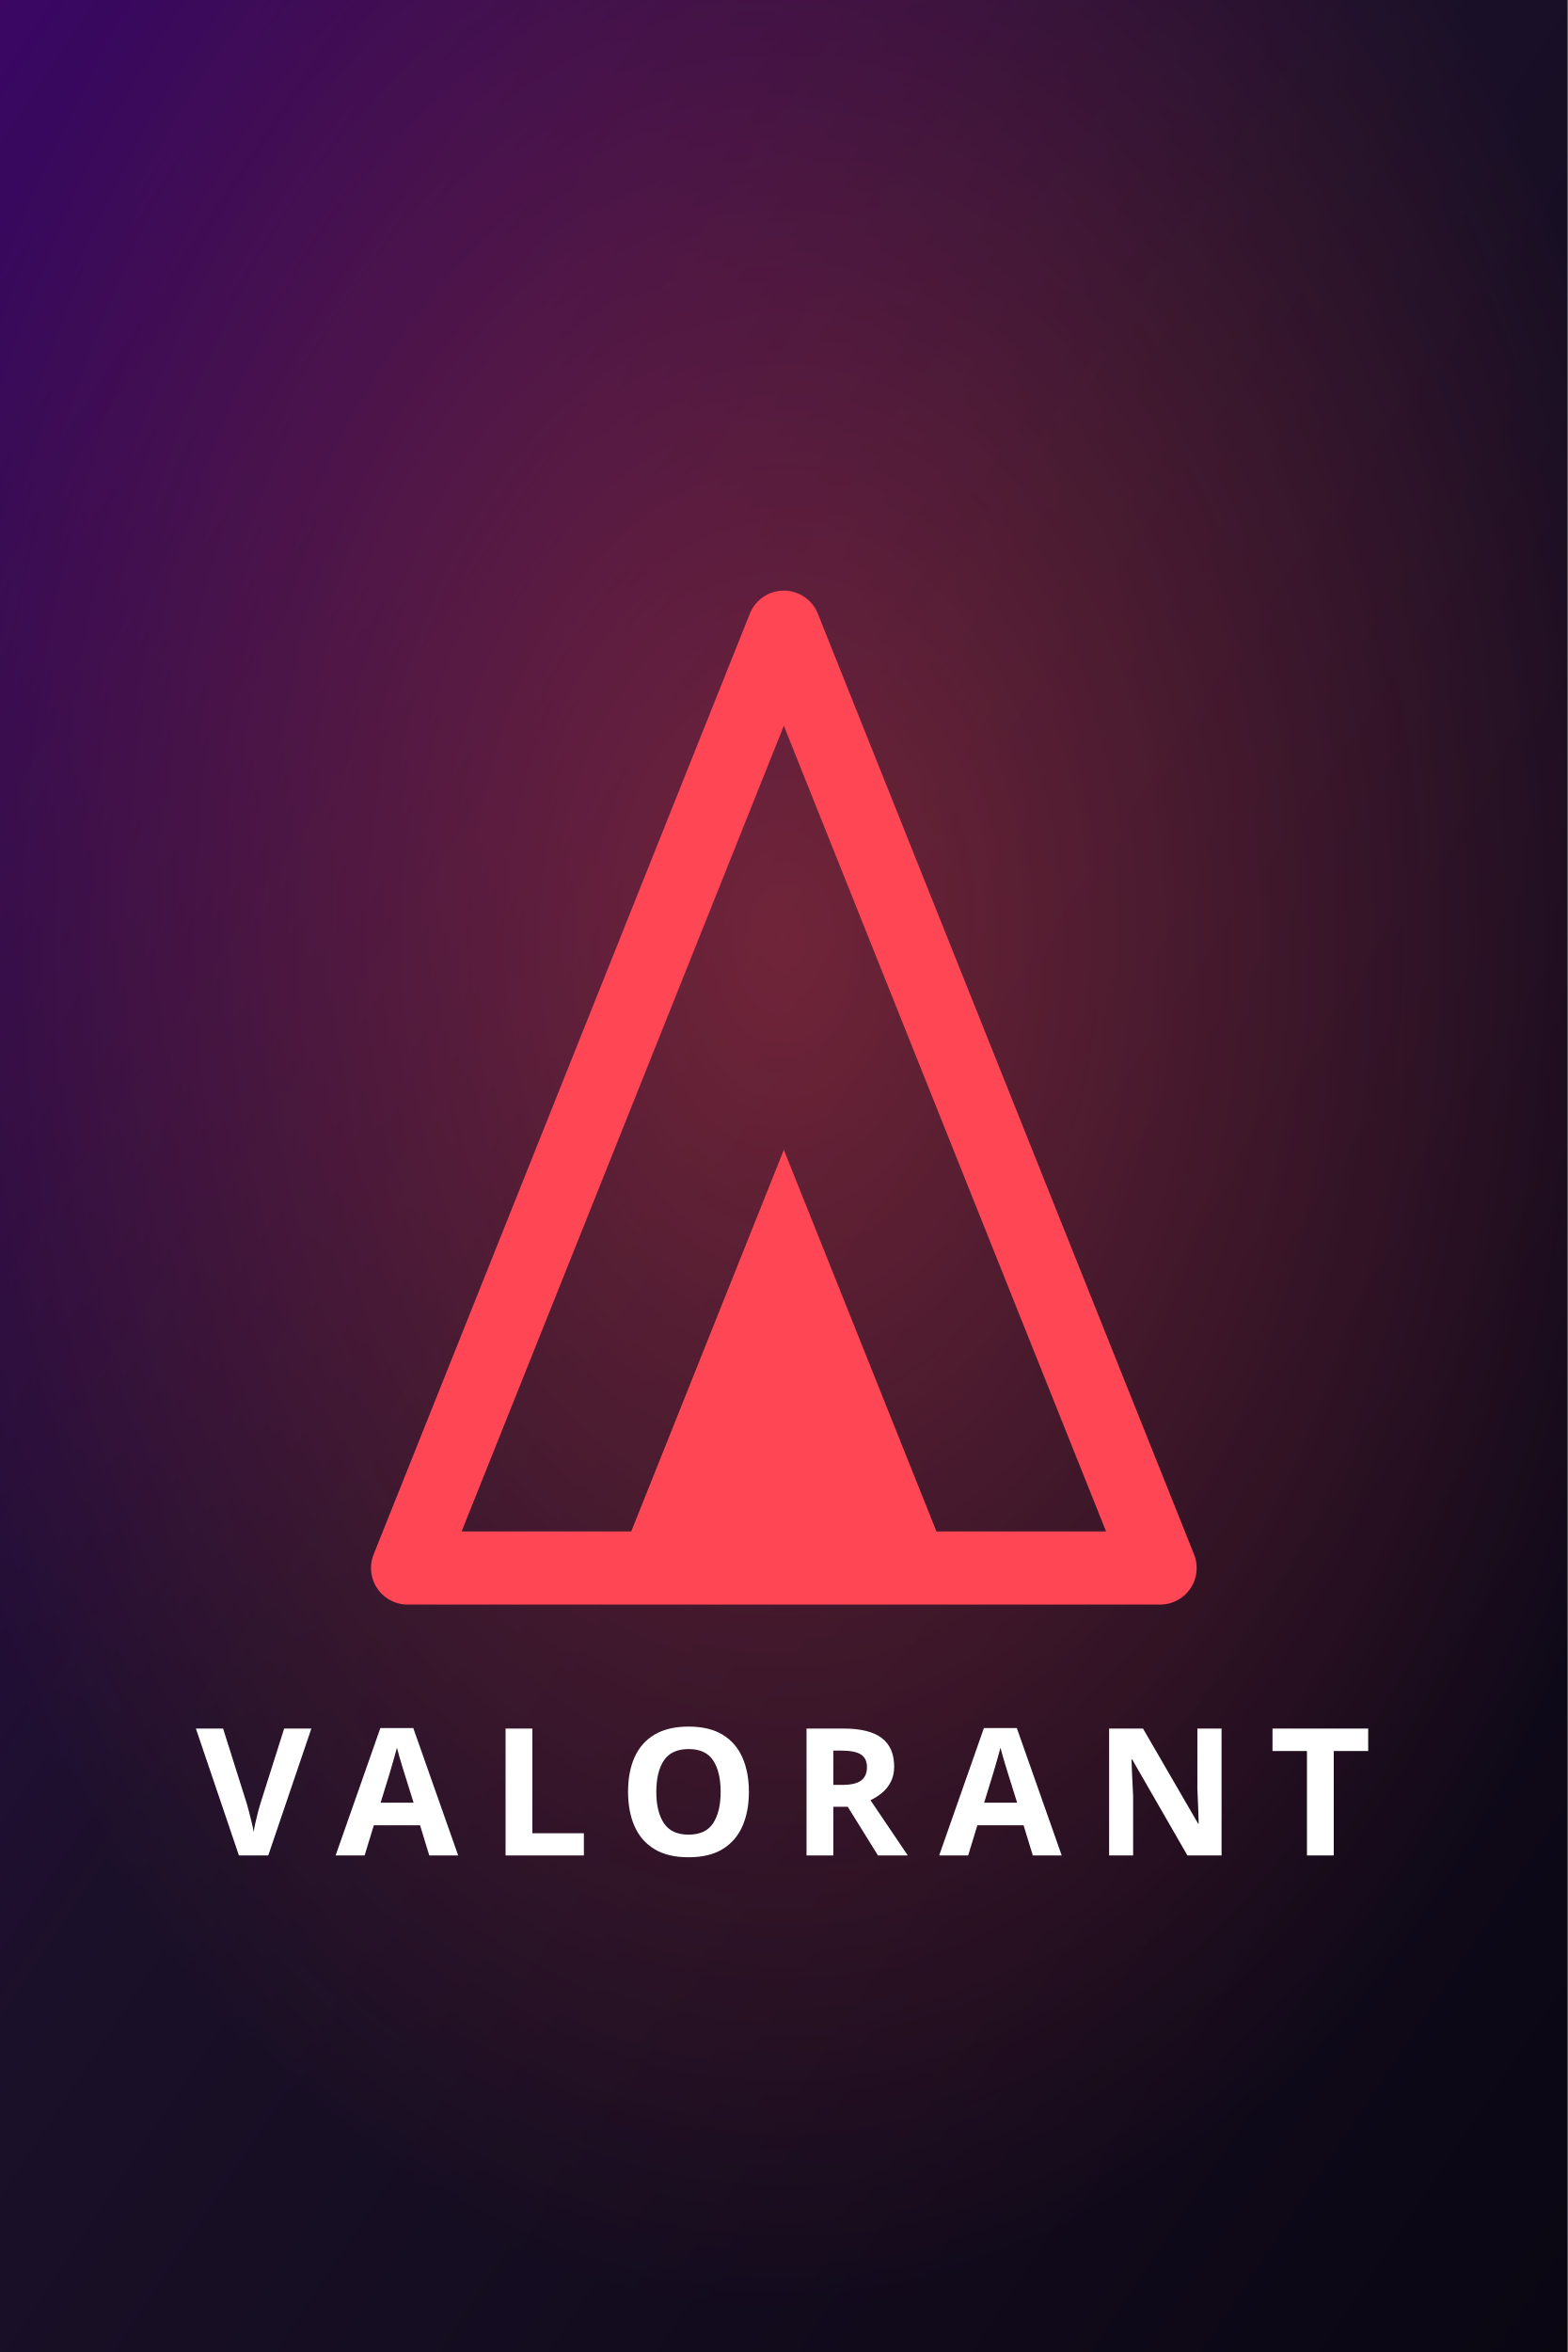
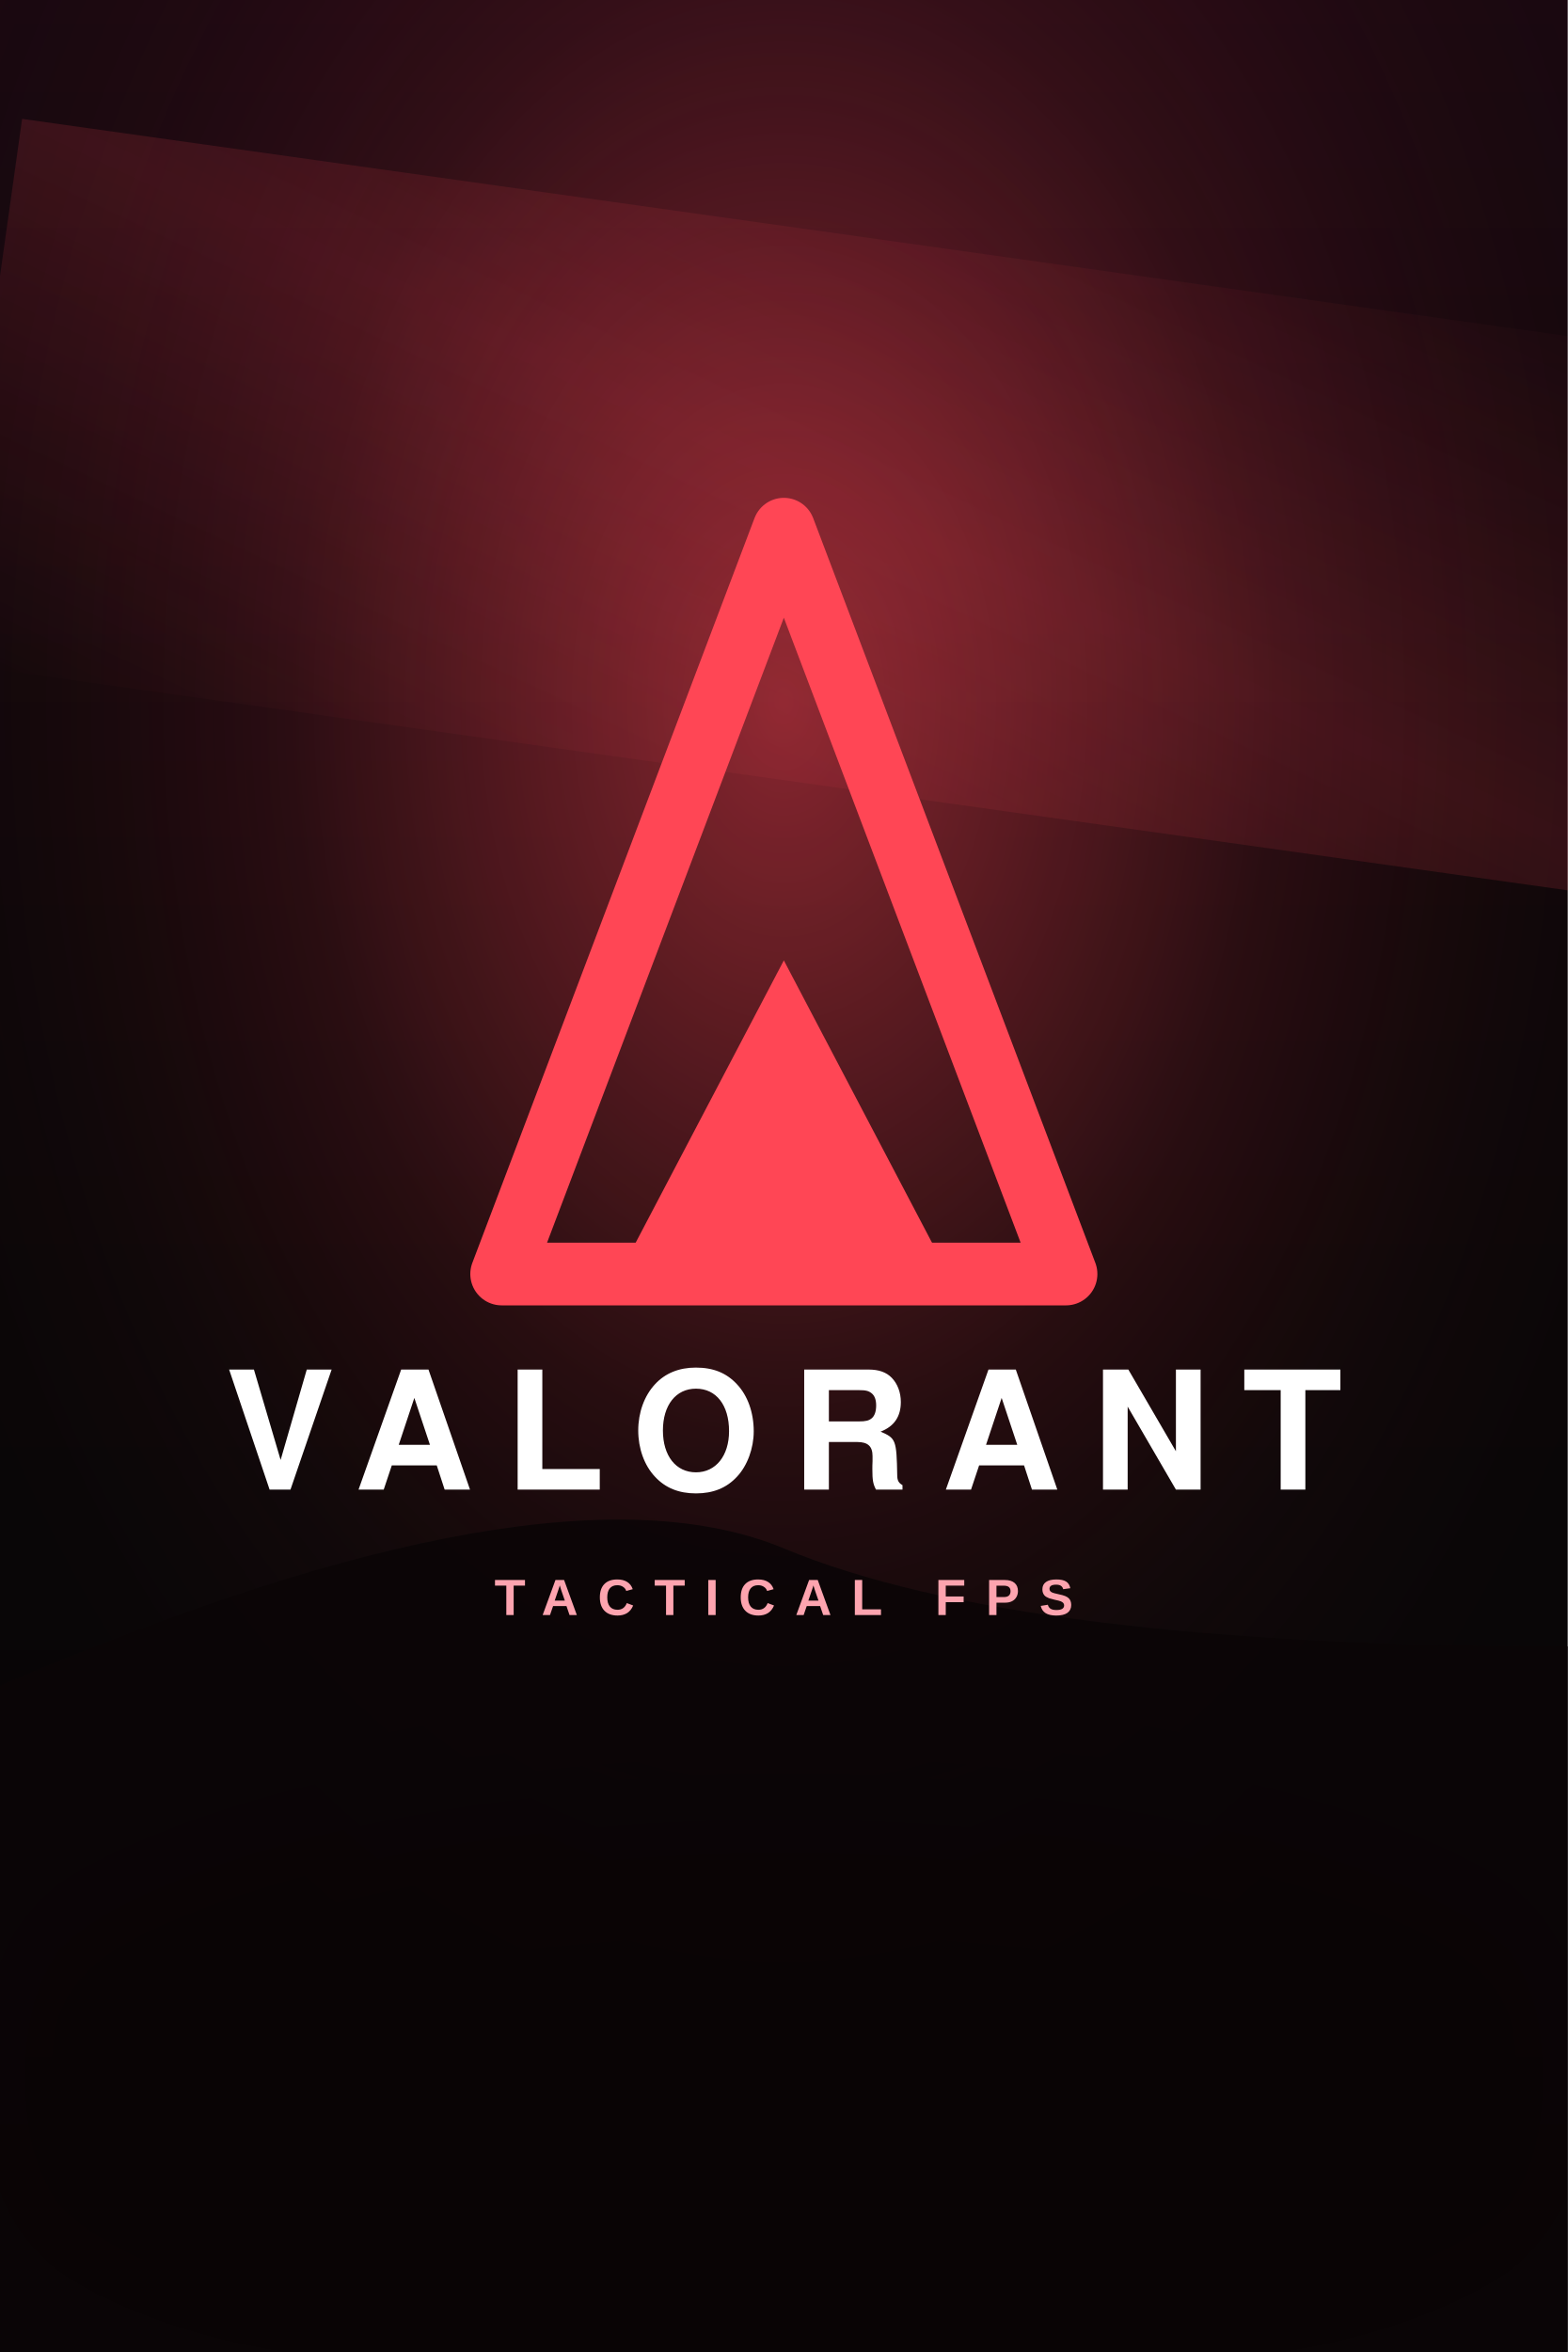
- <svg xmlns="http://www.w3.org/2000/svg" viewBox="0 0 300 450" role="img" aria-label="Valorant">
+ <svg xmlns="http://www.w3.org/2000/svg" viewBox="0 0 400 600" role="img" aria-label="Valorant">
  <defs>
-     <linearGradient id="bg" x1="0%" y1="0%" x2="100%" y2="100%">
-       <stop offset="0%" stop-color="#3b0764" />
-       <stop offset="45%" stop-color="#1a1028" />
-       <stop offset="100%" stop-color="#0a0612" />
+     <linearGradient id="val-sky" x1="0%" y1="0%" x2="0%" y2="100%">
+       <stop offset="0%" stop-color="#1a0810" />
+       <stop offset="40%" stop-color="#0c0608" />
+       <stop offset="100%" stop-color="#050505" />
    </linearGradient>
-     <radialGradient id="glow" cx="50%" cy="40%" r="58%">
-       <stop offset="0%" stop-color="#ff4655" stop-opacity="0.38" />
+     <radialGradient id="val-glow" cx="50%" cy="30%" r="62%">
+       <stop offset="0%" stop-color="#ff4655" stop-opacity="0.5" />
+       <stop offset="50%" stop-color="#ff4655" stop-opacity="0.12" />
+       <stop offset="100%" stop-color="#000000" stop-opacity="0" />
+     </radialGradient>
+     <linearGradient id="val-beam" x1="100%" y1="0%" x2="0%" y2="100%">
+       <stop offset="0%" stop-color="#ff4655" stop-opacity="0" />
+       <stop offset="50%" stop-color="#ff4655" stop-opacity="0.15" />
      <stop offset="100%" stop-color="#ff4655" stop-opacity="0" />
-     </radialGradient>
+     </linearGradient>
+     <filter id="val-blur" x="-20%" y="-20%" width="140%" height="140%">
+       <feGaussianBlur stdDeviation="16" />
+     </filter>
  </defs>
-   <rect width="300" height="450" fill="url(#bg)" />
-   <rect width="300" height="450" fill="url(#glow)" />
-   <path d="M78 300 L150 120 L222 300 Z" fill="none" stroke="#ff4655" stroke-width="14" stroke-linejoin="round" />
-   <path d="M118 300 L150 220 L182 300 Z" fill="#ff4655" />
-   <text x="150" y="355" text-anchor="middle" fill="#ffffff" font-family="Arial Black, sans-serif" font-size="34" font-weight="800" letter-spacing="6">VALORANT</text>
+   <rect width="400" height="600" fill="url(#val-sky)" />
+   <rect width="400" height="600" fill="url(#val-glow)" />
+   <rect x="-30" y="60" width="460" height="140" fill="url(#val-beam)" transform="rotate(8 200 300)" />
+   <ellipse cx="200" cy="530" rx="210" ry="75" fill="#000" opacity="0.5" filter="url(#val-blur)" />
+   <path d="M0 430 Q140 370 200 395 T400 420 V600 H0 Z" fill="#0a0506" opacity="0.88" />
+   <g transform="translate(200 230)">
+     <path d="M-72 95 L0 -95 L72 95 Z" fill="none" stroke="#ff4655" stroke-width="16" stroke-linejoin="round" />
+     <path d="M-42 95 L0 15 L42 95 Z" fill="#ff4655" />
+   </g>
+   <text x="200" y="380" text-anchor="middle" fill="#ffffff" font-family="Arial Black, Helvetica, sans-serif" font-size="42" font-weight="900" letter-spacing="8">VALORANT</text>
+   <text x="200" y="412" text-anchor="middle" fill="#fda4af" font-family="Arial, Helvetica, sans-serif" font-size="13" font-weight="600" letter-spacing="5">TACTICAL FPS</text>
</svg>
